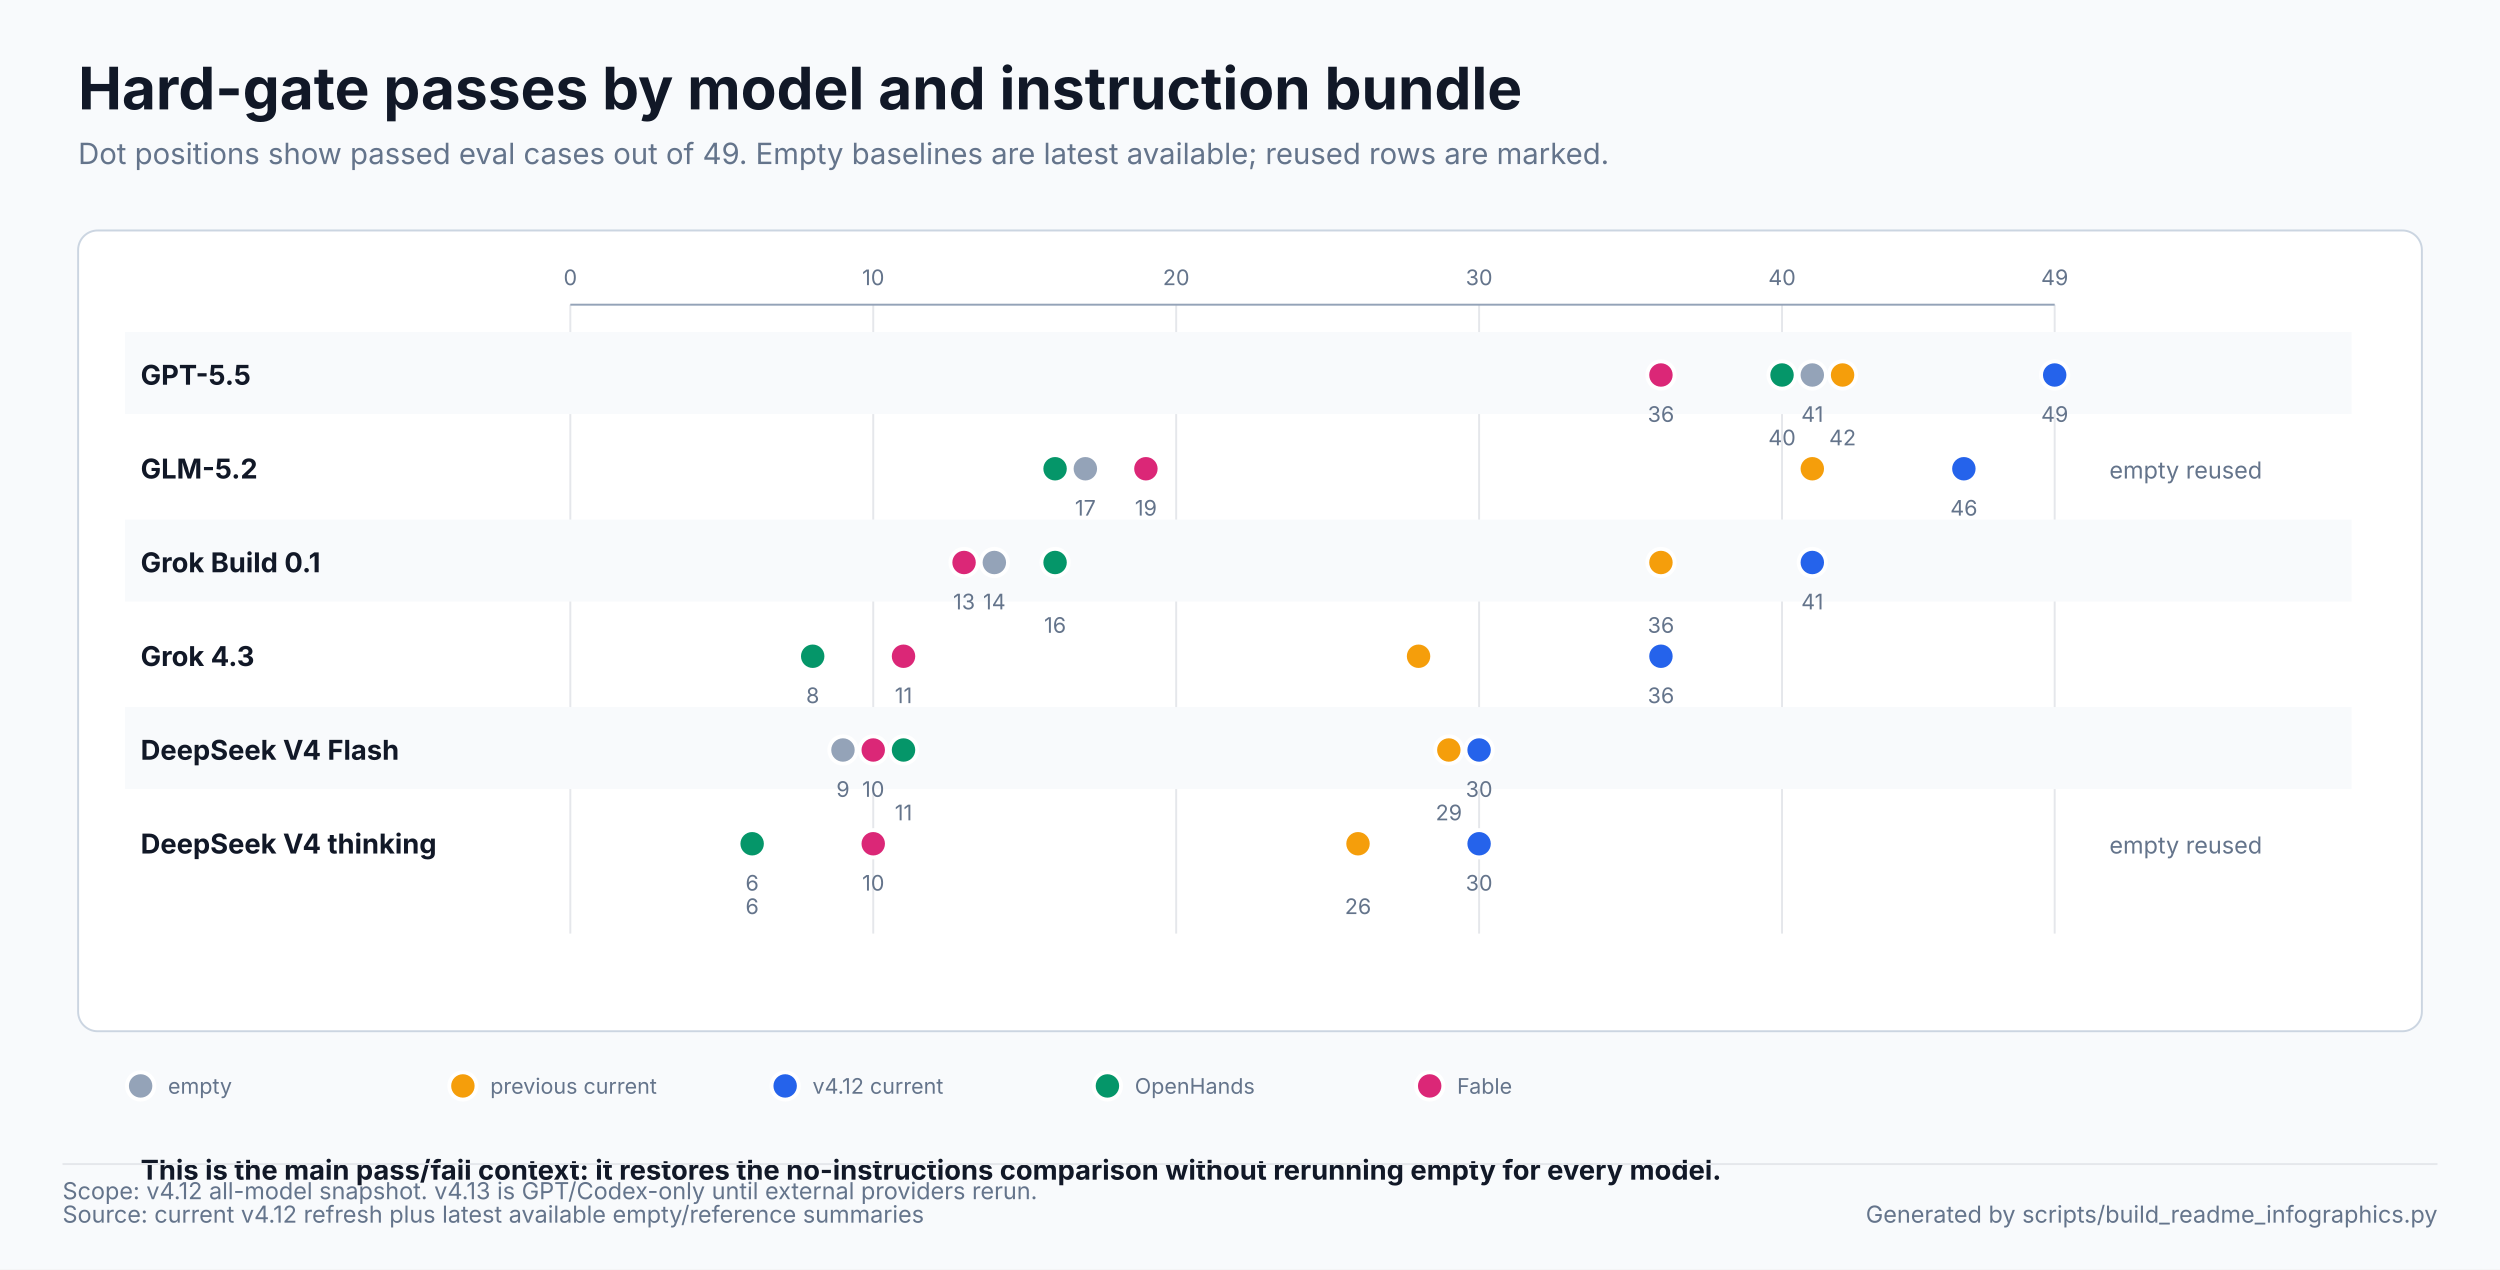
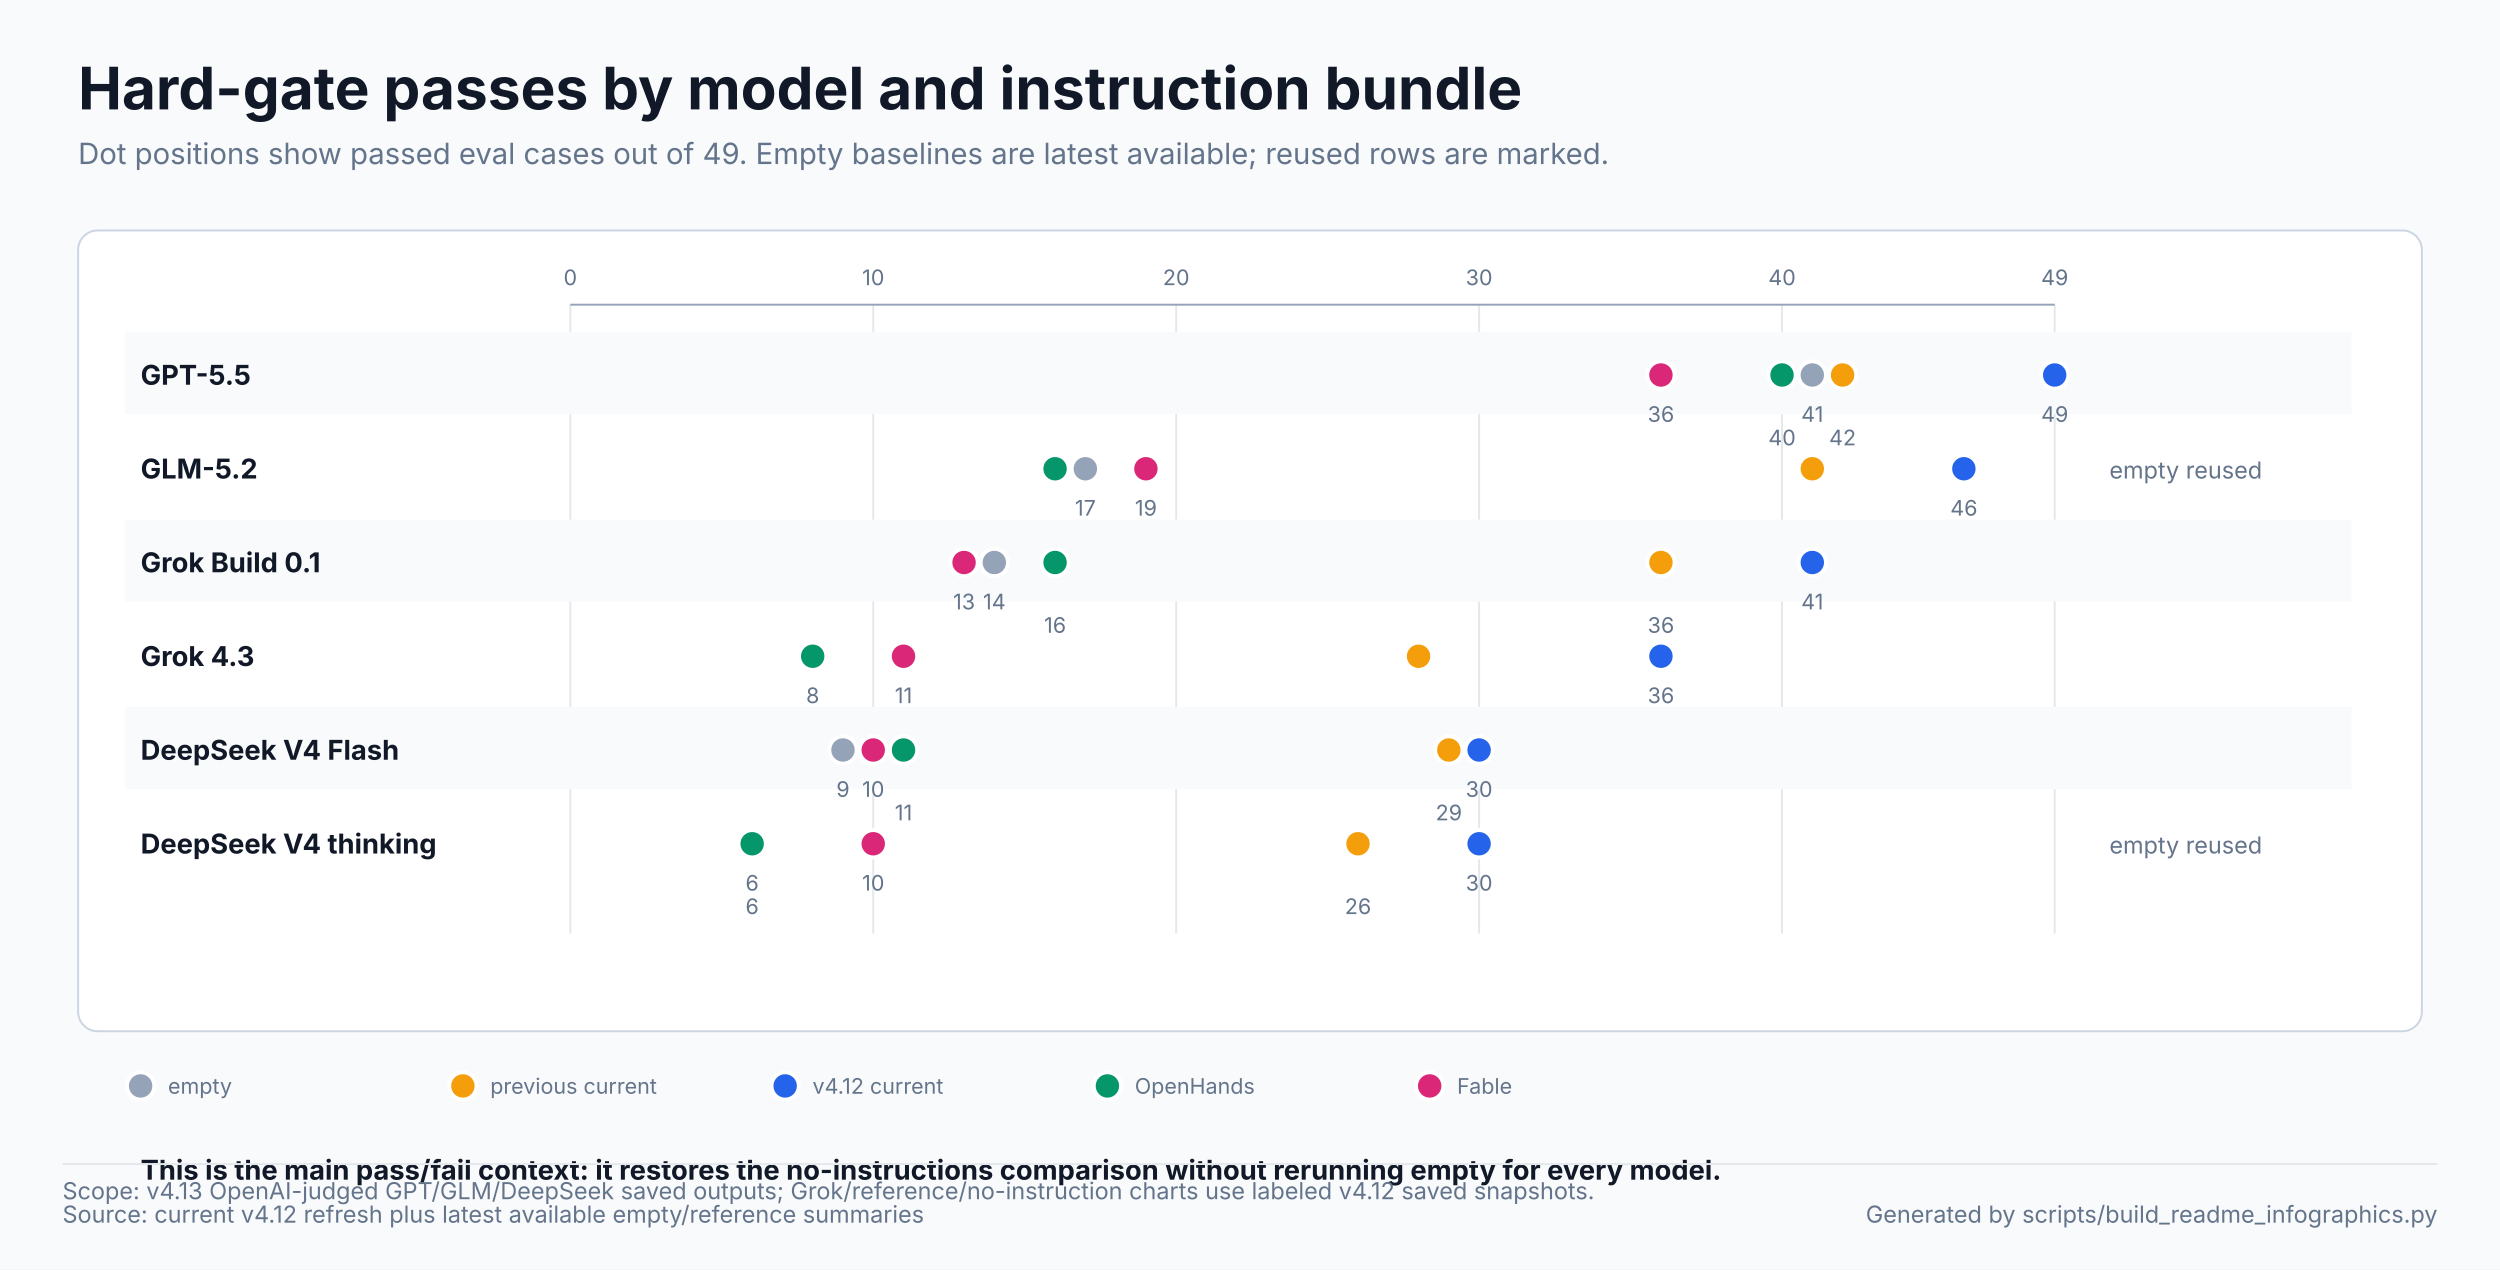
<svg xmlns="http://www.w3.org/2000/svg" width="1280" height="650" viewBox="0 0 1280 650" role="img" aria-labelledby="title desc">
  <style>
text{font-family:-apple-system,BlinkMacSystemFont,'Segoe UI',sans-serif;letter-spacing:0}
.title{font-size:30px;font-weight:700;fill:#111827}
.subtitle{font-size:15px;fill:#64748b}
.label{font-size:14px;font-weight:700;fill:#111827}
.small{font-size:12px;fill:#64748b}
.value{font-size:13px;font-weight:700;fill:#111827}
.axis{font-size:11px;fill:#64748b}
.cell{font-size:11px;font-weight:700;fill:#111827}
</style>
  <rect x="0" y="0" width="1280" height="650" fill="#f8fafc" />
  <text x="40.0" y="56.0" class="title">Hard-gate passes by model and instruction bundle</text>
  <text x="40.0" y="84.0" class="subtitle">Dot positions show passed eval cases out of 49. Empty baselines are latest available; reused rows are marked.</text>
  <rect x="40.0" y="118.0" width="1200.0" height="410.0" rx="10.0" fill="#ffffff" stroke="#cbd5e1" />
  <line x1="292.0" y1="156.0" x2="292.0" y2="478.0" stroke="#e5e7eb" stroke-width="1" />
  <text x="292.0" y="146.0" class="axis" text-anchor="middle">0</text>
  <line x1="447.1" y1="156.0" x2="447.1" y2="478.0" stroke="#e5e7eb" stroke-width="1" />
  <text x="447.1" y="146.0" class="axis" text-anchor="middle">10</text>
  <line x1="602.2" y1="156.0" x2="602.2" y2="478.0" stroke="#e5e7eb" stroke-width="1" />
  <text x="602.2" y="146.0" class="axis" text-anchor="middle">20</text>
  <line x1="757.3" y1="156.0" x2="757.3" y2="478.0" stroke="#e5e7eb" stroke-width="1" />
  <text x="757.3" y="146.0" class="axis" text-anchor="middle">30</text>
  <line x1="912.4" y1="156.0" x2="912.4" y2="478.0" stroke="#e5e7eb" stroke-width="1" />
  <text x="912.4" y="146.0" class="axis" text-anchor="middle">40</text>
  <line x1="1052.0" y1="156.0" x2="1052.0" y2="478.0" stroke="#e5e7eb" stroke-width="1" />
  <text x="1052.0" y="146.0" class="axis" text-anchor="middle">49</text>
  <line x1="292.0" y1="156.0" x2="1052.0" y2="156.0" stroke="#94a3b8" stroke-width="1" />
  <circle cx="72.0" cy="556.0" r="7.0" fill="#94a3b8" stroke="#ffffff" stroke-width="2.0" />
  <text x="86.0" y="560.0" class="axis">empty</text>
  <circle cx="237.0" cy="556.0" r="7.0" fill="#f59e0b" stroke="#ffffff" stroke-width="2.0" />
  <text x="251.0" y="560.0" class="axis">previous current</text>
  <circle cx="402.0" cy="556.0" r="7.0" fill="#2563eb" stroke="#ffffff" stroke-width="2.0" />
  <text x="416.0" y="560.0" class="axis">v4.12 current</text>
  <circle cx="567.0" cy="556.0" r="7.0" fill="#059669" stroke="#ffffff" stroke-width="2.0" />
  <text x="581.0" y="560.0" class="axis">OpenHands</text>
  <circle cx="732.0" cy="556.0" r="7.0" fill="#db2777" stroke="#ffffff" stroke-width="2.0" />
  <text x="746.0" y="560.0" class="axis">Fable</text>
  <rect x="64.0" y="170.0" width="1140.0" height="42.0" rx="0.0" fill="#f8fafc" />
  <text x="72.0" y="197.0" class="label">GPT-5.5</text>
  <circle cx="927.9" cy="192.0" r="7.0" fill="#94a3b8" stroke="#ffffff" stroke-width="2.0" />
  <text x="927.9" y="216.0" class="axis" text-anchor="middle">41</text>
  <circle cx="943.4" cy="192.0" r="7.0" fill="#f59e0b" stroke="#ffffff" stroke-width="2.0" />
  <text x="943.4" y="228.0" class="axis" text-anchor="middle">42</text>
  <circle cx="1052.0" cy="192.0" r="7.0" fill="#2563eb" stroke="#ffffff" stroke-width="2.0" />
  <text x="1052.0" y="216.0" class="axis" text-anchor="middle">49</text>
  <circle cx="912.4" cy="192.0" r="7.0" fill="#059669" stroke="#ffffff" stroke-width="2.0" />
  <text x="912.4" y="228.0" class="axis" text-anchor="middle">40</text>
  <circle cx="850.4" cy="192.0" r="7.0" fill="#db2777" stroke="#ffffff" stroke-width="2.0" />
  <text x="850.4" y="216.0" class="axis" text-anchor="middle">36</text>
  <text x="72.0" y="245.0" class="label">GLM-5.2</text>
  <circle cx="555.7" cy="240.0" r="7.0" fill="#94a3b8" stroke="#ffffff" stroke-width="2.0" />
  <text x="555.7" y="264.0" class="axis" text-anchor="middle">17</text>
  <circle cx="927.9" cy="240.0" r="7.0" fill="#f59e0b" stroke="#ffffff" stroke-width="2.0" />
  <text x="927.9" y="276.0" class="axis" text-anchor="middle">41</text>
  <circle cx="1005.5" cy="240.0" r="7.0" fill="#2563eb" stroke="#ffffff" stroke-width="2.0" />
  <text x="1005.5" y="264.0" class="axis" text-anchor="middle">46</text>
  <circle cx="540.2" cy="240.0" r="7.0" fill="#059669" stroke="#ffffff" stroke-width="2.0" />
  <text x="540.2" y="276.0" class="axis" text-anchor="middle">16</text>
  <circle cx="586.7" cy="240.0" r="7.0" fill="#db2777" stroke="#ffffff" stroke-width="2.0" />
  <text x="586.7" y="264.0" class="axis" text-anchor="middle">19</text>
  <text x="1080.0" y="245.0" class="small">empty reused</text>
  <rect x="64.0" y="266.0" width="1140.0" height="42.0" rx="0.0" fill="#f8fafc" />
  <text x="72.0" y="293.0" class="label">Grok Build 0.1</text>
  <circle cx="509.1" cy="288.0" r="7.0" fill="#94a3b8" stroke="#ffffff" stroke-width="2.0" />
  <text x="509.1" y="312.0" class="axis" text-anchor="middle">14</text>
  <circle cx="850.4" cy="288.0" r="7.0" fill="#f59e0b" stroke="#ffffff" stroke-width="2.0" />
  <text x="850.4" y="324.0" class="axis" text-anchor="middle">36</text>
  <circle cx="927.9" cy="288.0" r="7.0" fill="#2563eb" stroke="#ffffff" stroke-width="2.0" />
  <text x="927.9" y="312.0" class="axis" text-anchor="middle">41</text>
  <circle cx="540.2" cy="288.0" r="7.0" fill="#059669" stroke="#ffffff" stroke-width="2.0" />
  <text x="540.2" y="324.0" class="axis" text-anchor="middle">16</text>
  <circle cx="493.6" cy="288.0" r="7.0" fill="#db2777" stroke="#ffffff" stroke-width="2.0" />
  <text x="493.6" y="312.0" class="axis" text-anchor="middle">13</text>
  <text x="72.0" y="341.0" class="label">Grok 4.3</text>
  <circle cx="416.1" cy="336.0" r="7.0" fill="#94a3b8" stroke="#ffffff" stroke-width="2.0" />
  <text x="416.1" y="360.0" class="axis" text-anchor="middle">8</text>
  <circle cx="726.3" cy="336.0" r="7.0" fill="#f59e0b" stroke="#ffffff" stroke-width="2.0" />
  <text x="726.3" y="372.0" class="axis" text-anchor="middle">28</text>
  <circle cx="850.4" cy="336.0" r="7.0" fill="#2563eb" stroke="#ffffff" stroke-width="2.0" />
  <text x="850.4" y="360.0" class="axis" text-anchor="middle">36</text>
  <circle cx="416.1" cy="336.0" r="7.0" fill="#059669" stroke="#ffffff" stroke-width="2.0" />
  <text x="416.1" y="372.0" class="axis" text-anchor="middle">8</text>
  <circle cx="462.6" cy="336.0" r="7.0" fill="#db2777" stroke="#ffffff" stroke-width="2.0" />
  <text x="462.6" y="360.0" class="axis" text-anchor="middle">11</text>
  <rect x="64.0" y="362.0" width="1140.0" height="42.0" rx="0.0" fill="#f8fafc" />
  <text x="72.0" y="389.0" class="label">DeepSeek V4 Flash</text>
  <circle cx="431.6" cy="384.0" r="7.0" fill="#94a3b8" stroke="#ffffff" stroke-width="2.0" />
  <text x="431.6" y="408.0" class="axis" text-anchor="middle">9</text>
  <circle cx="741.8" cy="384.0" r="7.0" fill="#f59e0b" stroke="#ffffff" stroke-width="2.0" />
  <text x="741.8" y="420.0" class="axis" text-anchor="middle">29</text>
  <circle cx="757.3" cy="384.0" r="7.0" fill="#2563eb" stroke="#ffffff" stroke-width="2.0" />
  <text x="757.3" y="408.0" class="axis" text-anchor="middle">30</text>
  <circle cx="462.6" cy="384.0" r="7.0" fill="#059669" stroke="#ffffff" stroke-width="2.0" />
  <text x="462.6" y="420.0" class="axis" text-anchor="middle">11</text>
  <circle cx="447.1" cy="384.0" r="7.0" fill="#db2777" stroke="#ffffff" stroke-width="2.0" />
  <text x="447.1" y="408.0" class="axis" text-anchor="middle">10</text>
  <text x="72.0" y="437.0" class="label">DeepSeek V4 thinking</text>
  <circle cx="385.1" cy="432.0" r="7.0" fill="#94a3b8" stroke="#ffffff" stroke-width="2.0" />
  <text x="385.1" y="456.0" class="axis" text-anchor="middle">6</text>
  <circle cx="695.3" cy="432.0" r="7.0" fill="#f59e0b" stroke="#ffffff" stroke-width="2.0" />
  <text x="695.3" y="468.0" class="axis" text-anchor="middle">26</text>
  <circle cx="757.3" cy="432.0" r="7.0" fill="#2563eb" stroke="#ffffff" stroke-width="2.0" />
  <text x="757.3" y="456.0" class="axis" text-anchor="middle">30</text>
  <circle cx="385.1" cy="432.0" r="7.0" fill="#059669" stroke="#ffffff" stroke-width="2.0" />
  <text x="385.1" y="468.0" class="axis" text-anchor="middle">6</text>
  <circle cx="447.1" cy="432.0" r="7.0" fill="#db2777" stroke="#ffffff" stroke-width="2.0" />
  <text x="447.1" y="456.0" class="axis" text-anchor="middle">10</text>
  <text x="1080.0" y="437.0" class="small">empty reused</text>
  <text x="72.0" y="604.0" class="label">This is the main pass/fail context: it restores the no-instructions comparison without rerunning empty for every model.</text>
  <line x1="32.0" y1="596.0" x2="1248.0" y2="596.0" stroke="#e5e7eb" stroke-width="1" />
-   <text x="32.0" y="614.0" class="small">Scope: v4.12 all-model snapshot. v4.13 is GPT/Codex-only until external providers rerun.</text>
+   <text x="32.0" y="614.0" class="small">Scope: v4.13 OpenAI-judged GPT/GLM/DeepSeek saved outputs; Grok/reference/no-instruction charts use labeled v4.12 saved snapshots.</text>
  <text x="32.0" y="626.0" class="small">Source: current v4.12 refresh plus latest available empty/reference summaries</text>
  <text x="1248.0" y="626.0" class="small" text-anchor="end">Generated by scripts/build_readme_infographics.py</text>
</svg>
